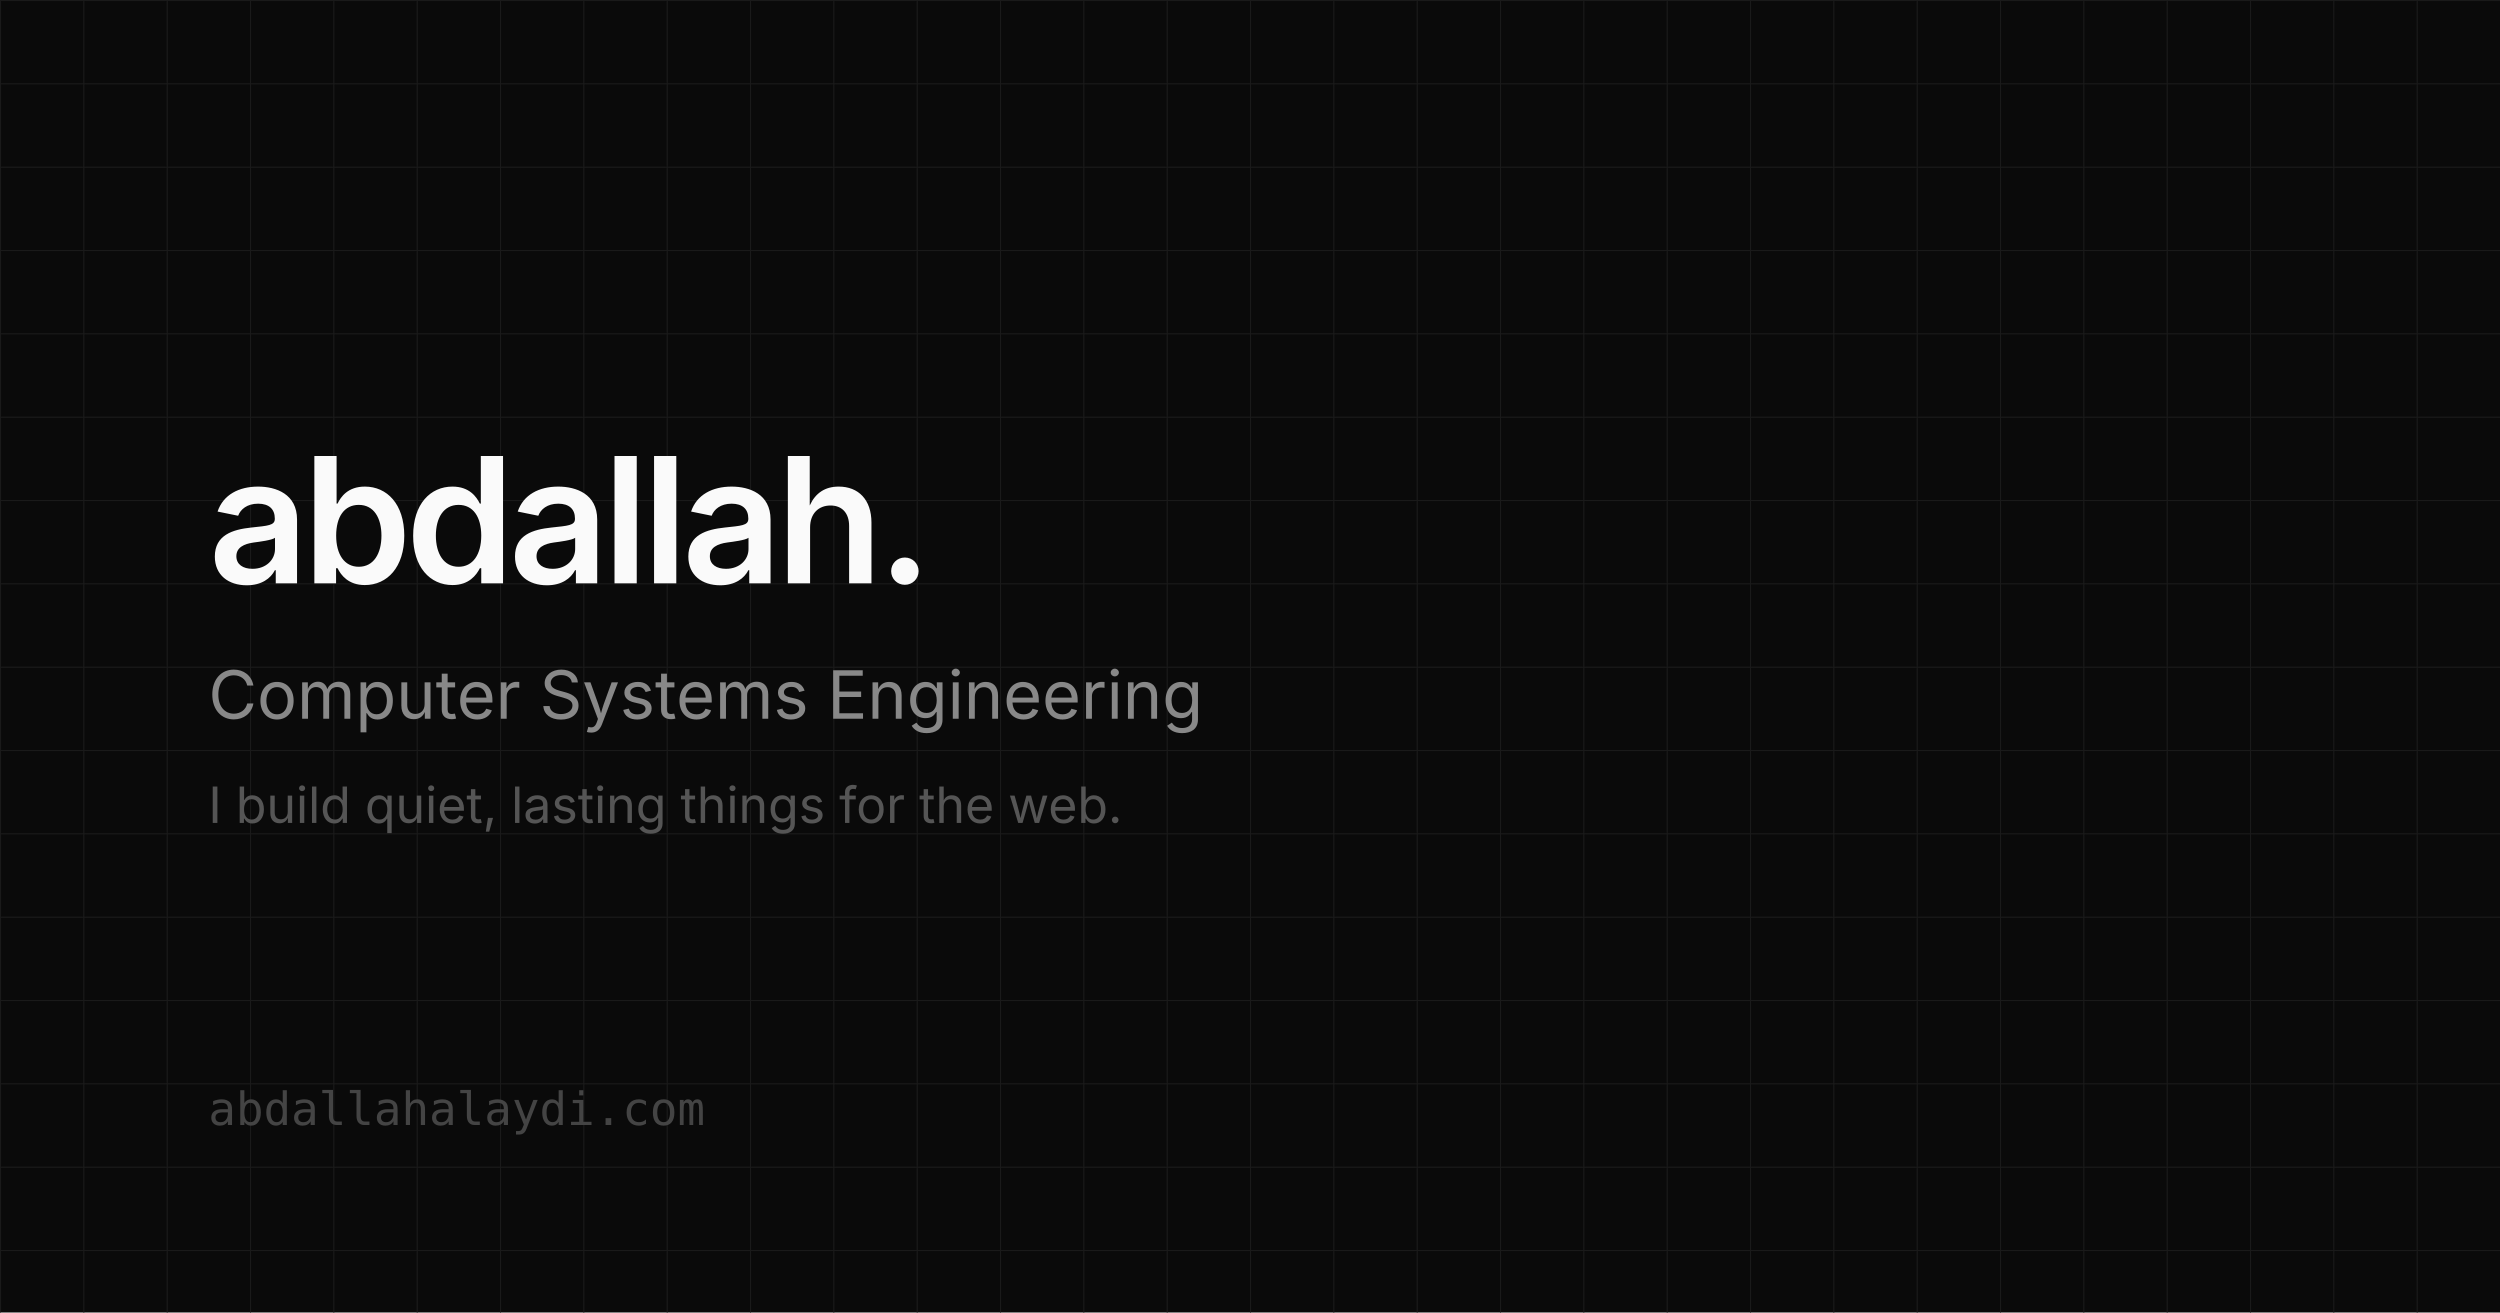
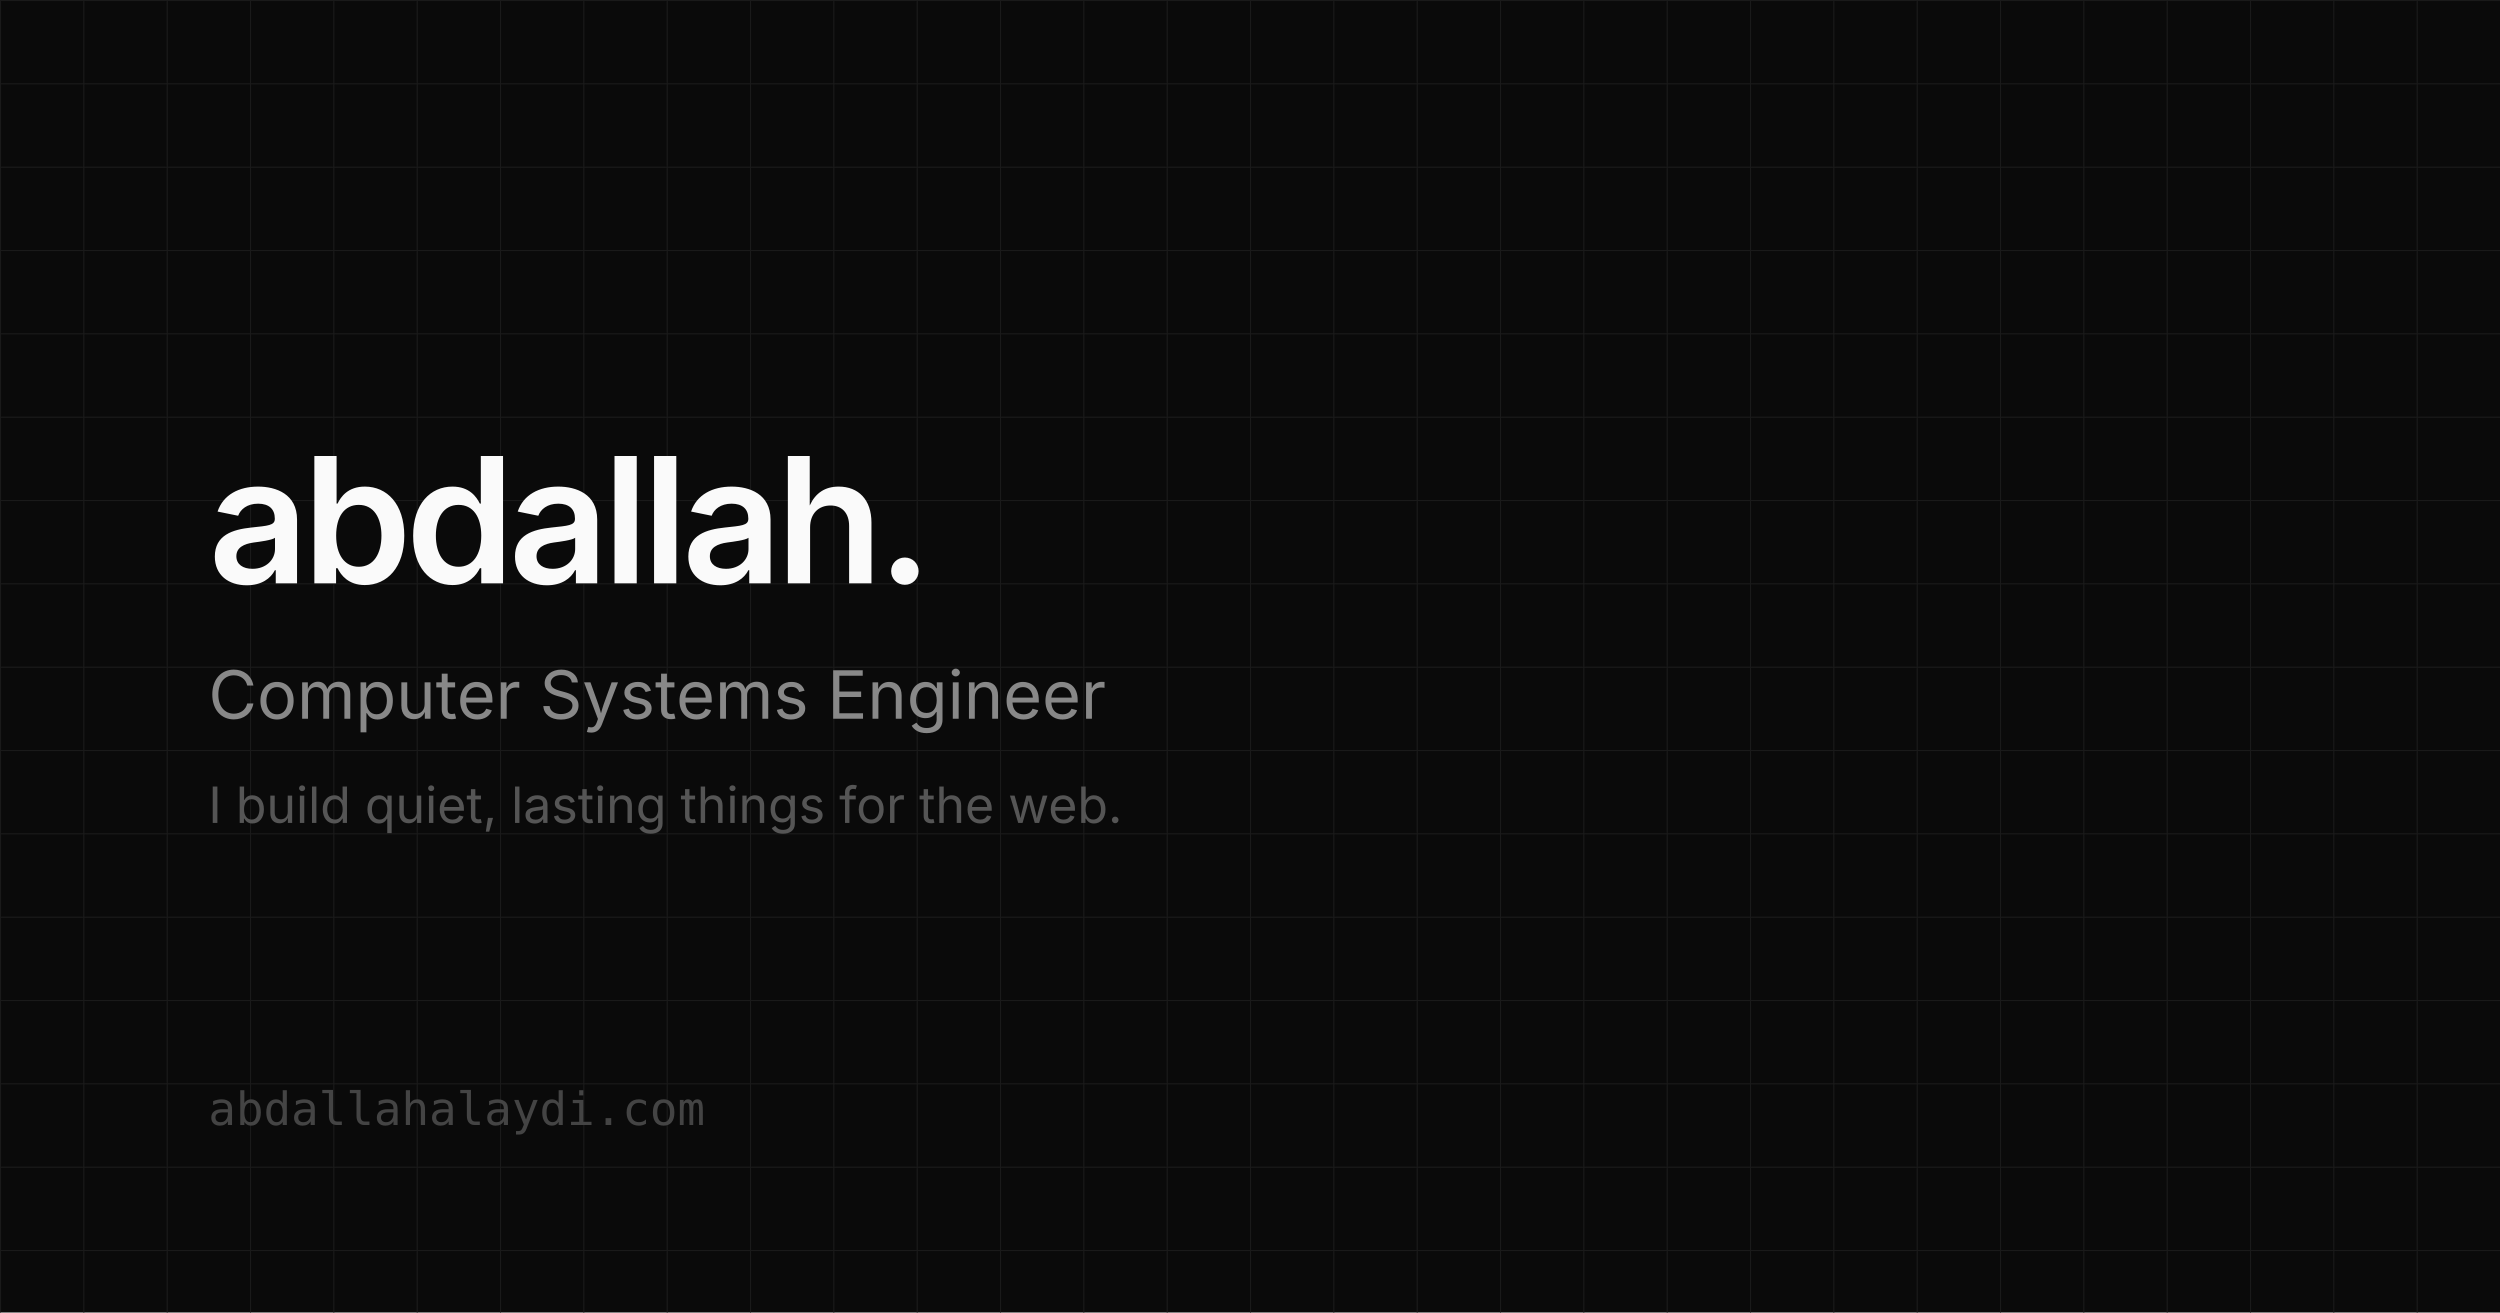
<svg xmlns="http://www.w3.org/2000/svg" width="1200" height="630" viewBox="0 0 1200 630">
  <rect width="1200" height="630" fill="#0A0A0A" />
  <pattern id="grid" width="40" height="40" patternUnits="userSpaceOnUse">
    <path d="M 40 0 L 0 0 0 40" fill="none" stroke="#1A1A1A" stroke-width="1" />
  </pattern>
  <rect width="1200" height="630" fill="url(#grid)" />
  <g transform="translate(100, 280)">
    <text x="0" y="0" font-family="Inter, sans-serif" font-size="84" font-weight="600" fill="#FAFAFA" letter-spacing="-3px">abdallah.</text>
-     <text x="0" y="65" font-family="Inter, sans-serif" font-size="32" font-weight="400" fill="#888888">Computer Systems Engineering</text>
+     <text x="0" y="65" font-family="Inter, sans-serif" font-size="32" font-weight="400" fill="#888888">Computer Systems Engineer</text>
    <text x="0" y="115" font-family="Inter, sans-serif" font-size="24" font-weight="400" fill="#555555">I build quiet, lasting things for the web.</text>
  </g>
  <g transform="translate(100, 540)">
    <text x="0" y="0" font-family="JetBrains Mono, monospace" font-size="22" fill="#444444">abdallahalaydi.com</text>
  </g>
</svg>
